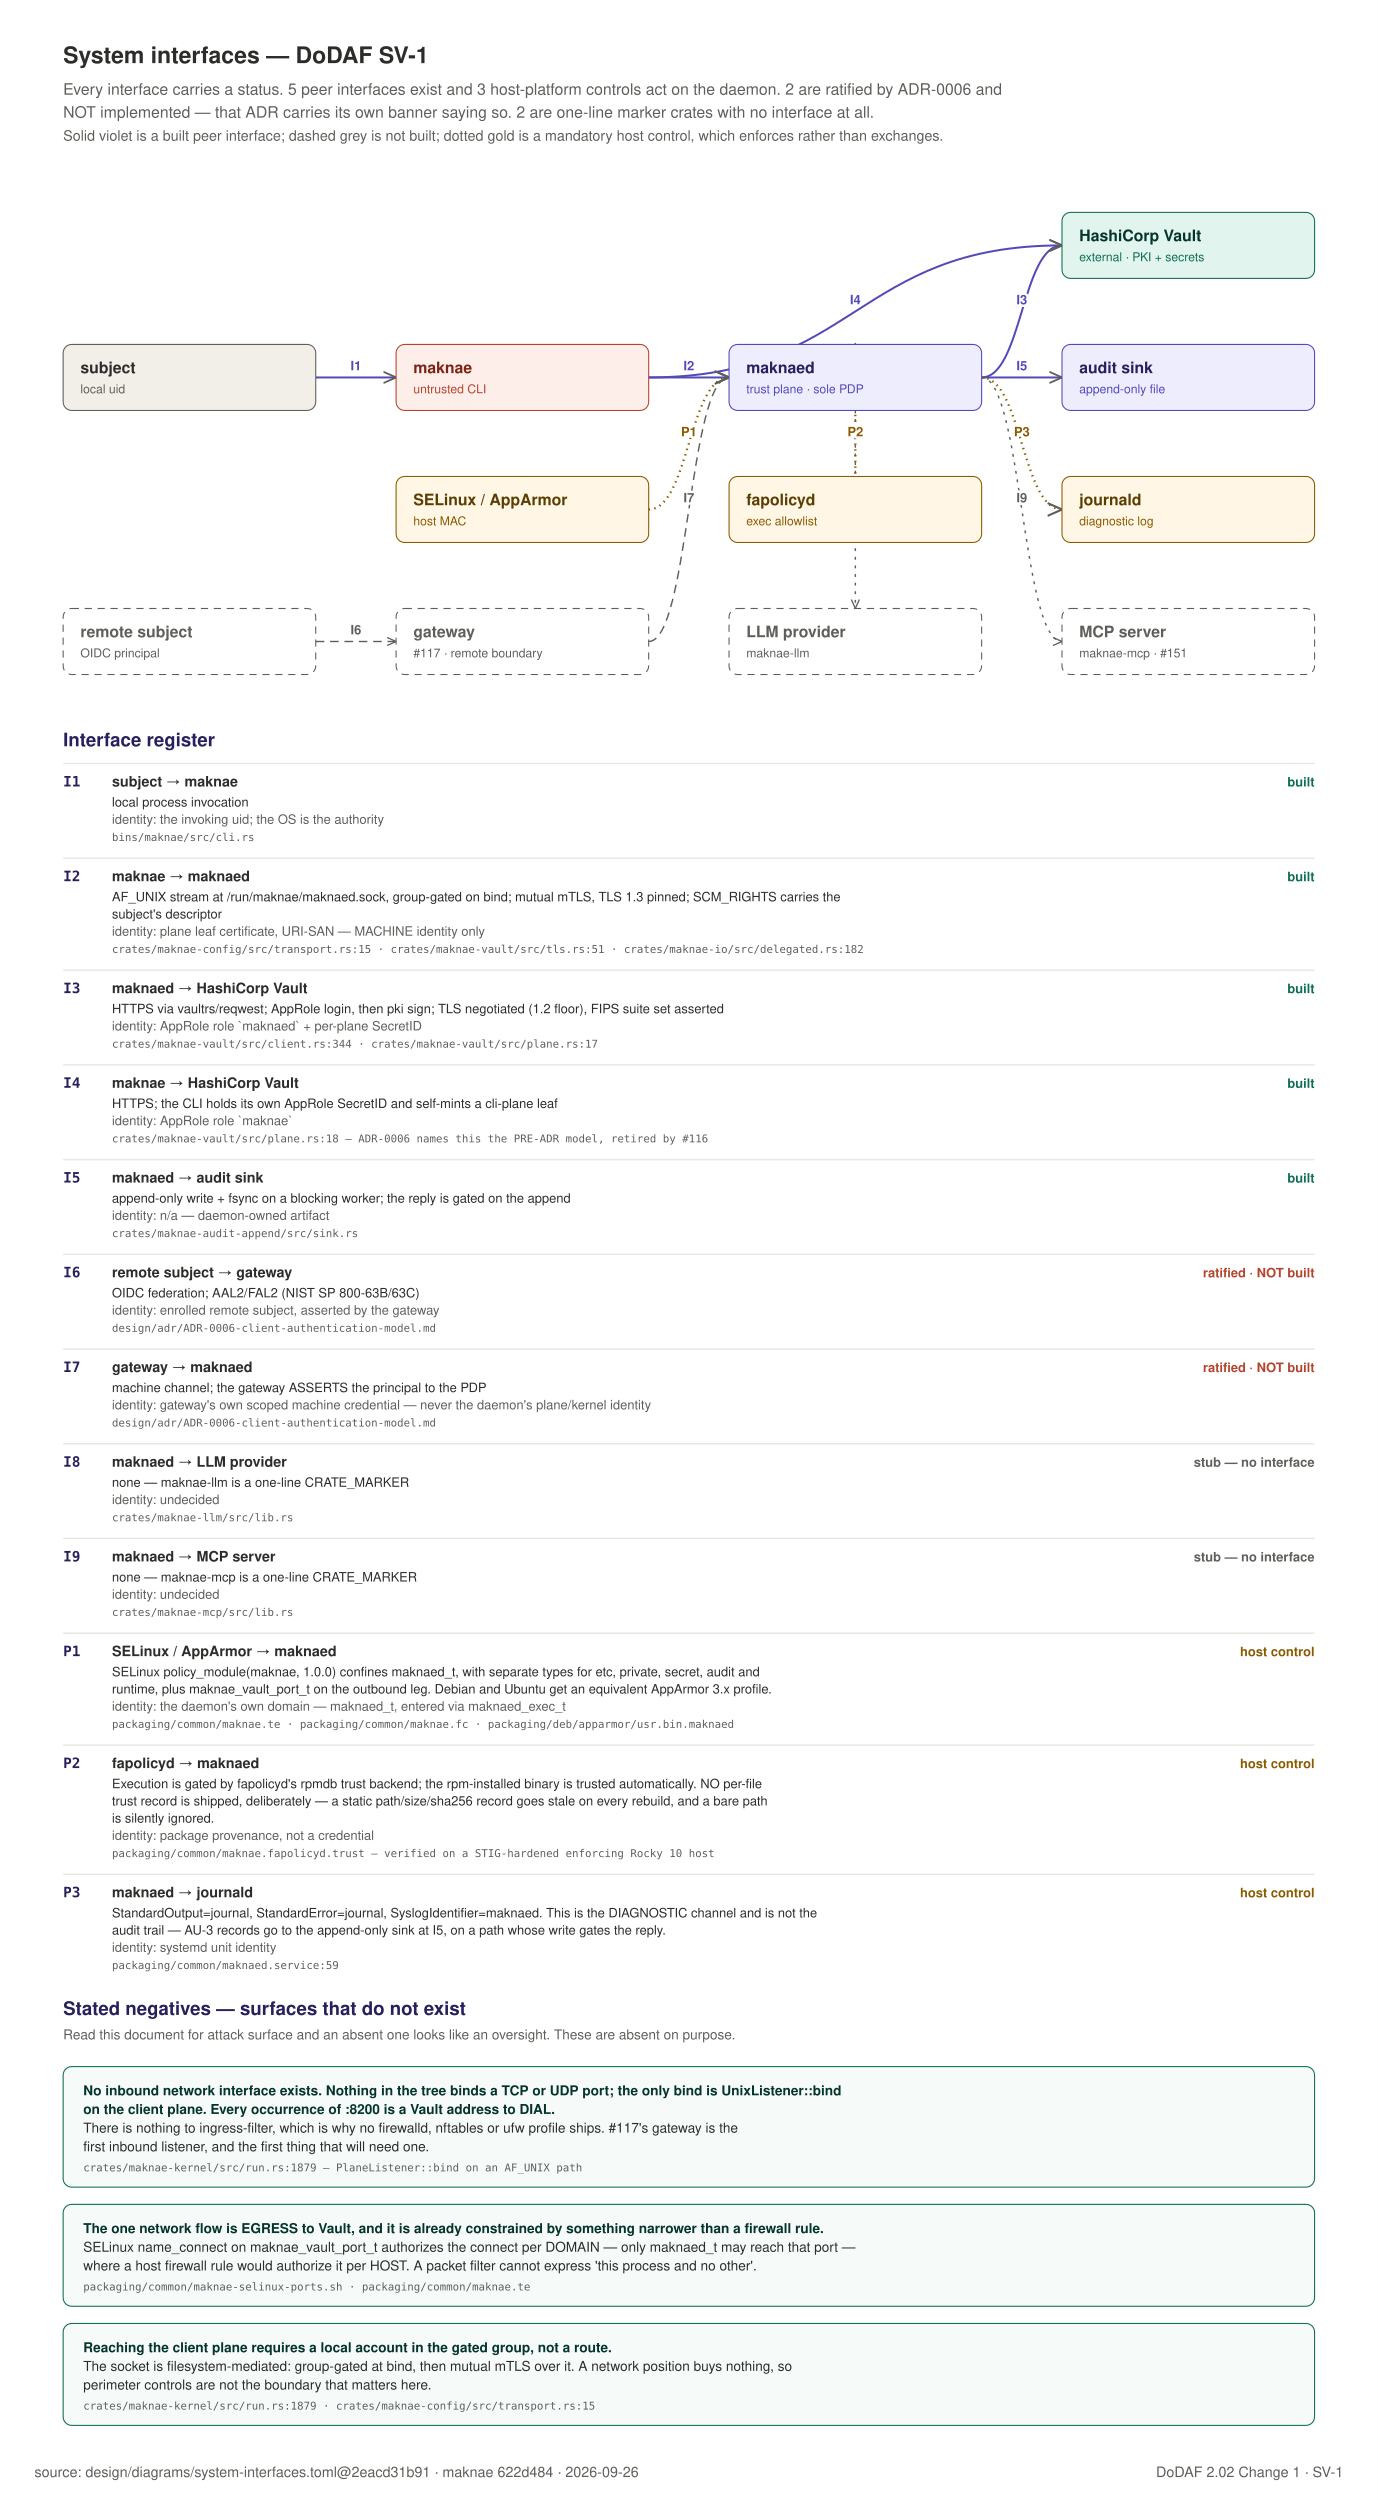
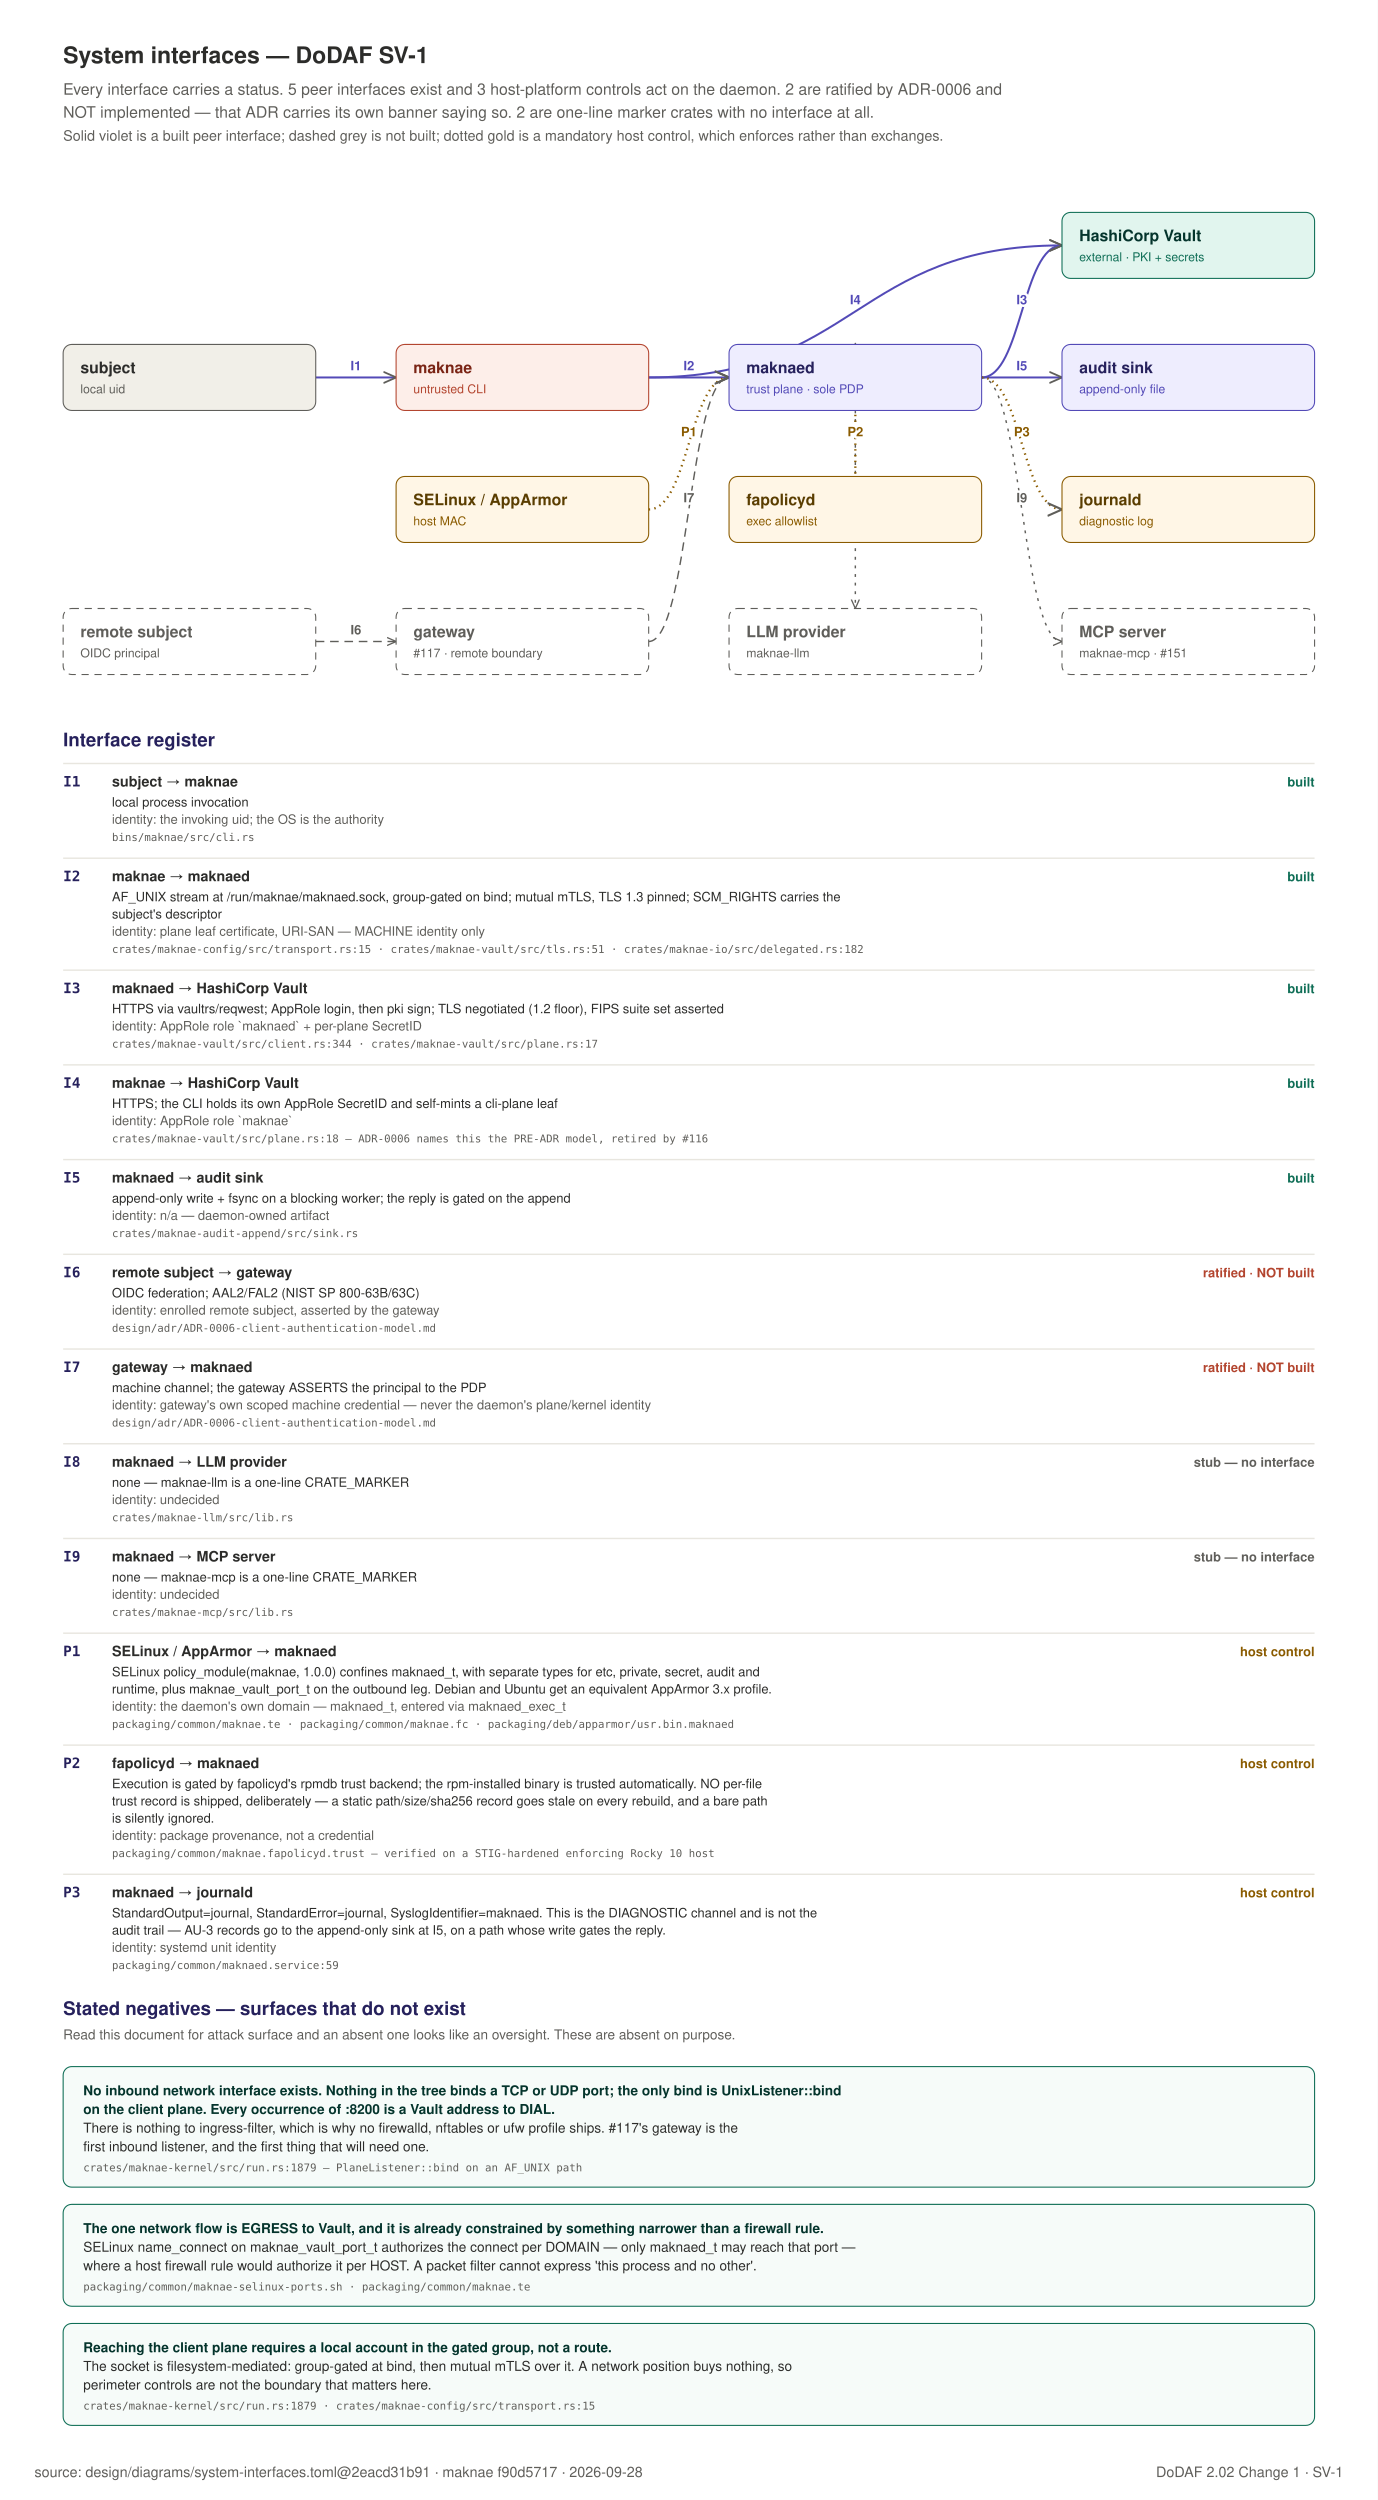
<svg xmlns="http://www.w3.org/2000/svg" width="960" height="1742" viewBox="0 0 960 1742" role="img">
  <rect x="0" y="0" width="960" height="1742" fill="#FFFFFF" />
  <text x="44" y="44" text-anchor="start" font-family="Helvetica, Arial, sans-serif" font-size="16" font-weight="600" fill="#2C2C2A">System interfaces — DoDAF SV-1</text>
  <text x="44" y="66" text-anchor="start" font-family="Helvetica, Arial, sans-serif" font-size="11" font-weight="400" fill="#5F5E5A">Every interface carries a status. 5 peer interfaces exist and 3 host-platform controls act on the daemon. 2 are ratified by ADR-0006 and</text>
  <text x="44" y="82" text-anchor="start" font-family="Helvetica, Arial, sans-serif" font-size="11" font-weight="400" fill="#5F5E5A">NOT implemented — that ADR carries its own banner saying so. 2 are one-line marker crates with no interface at all.</text>
  <text x="44" y="98" text-anchor="start" font-family="Helvetica, Arial, sans-serif" font-size="10" font-weight="400" fill="#5F5E5A">Solid violet is a built peer interface; dashed grey is not built; dotted gold is a mandatory host control, which enforces rather than exchanges.</text>
  <defs>
    <marker id="if" viewBox="0 0 10 10" refX="9" refY="5" markerWidth="7" markerHeight="7" orient="auto-start-reverse">
      <path d="M 0 1 L 9 5 L 0 9" fill="none" stroke="#5F5E5A" stroke-width="1.3" />
    </marker>
  </defs>
  <path d="M 220 263 C 248 263 248 263 276 263" fill="none" stroke="#534AB7" stroke-width="1.4" marker-end="url(#if)" />
  <text x="248.0" y="258.0" text-anchor="middle" font-family="Helvetica, Arial, sans-serif" font-size="9" font-weight="700" fill="#534AB7" stroke="#FFFFFF" stroke-width="3.5" paint-order="stroke" stroke-linejoin="round">I1</text>
  <path d="M 452 263 C 480 263 480 263 508 263" fill="none" stroke="#534AB7" stroke-width="1.4" marker-end="url(#if)" />
  <text x="480.0" y="258.0" text-anchor="middle" font-family="Helvetica, Arial, sans-serif" font-size="9" font-weight="700" fill="#534AB7" stroke="#FFFFFF" stroke-width="3.5" paint-order="stroke" stroke-linejoin="round">I2</text>
  <path d="M 684 263 C 712 263 712 171 740 171" fill="none" stroke="#534AB7" stroke-width="1.4" marker-end="url(#if)" />
  <text x="712.0" y="212.0" text-anchor="middle" font-family="Helvetica, Arial, sans-serif" font-size="9" font-weight="700" fill="#534AB7" stroke="#FFFFFF" stroke-width="3.5" paint-order="stroke" stroke-linejoin="round">I3</text>
  <path d="M 452 263 C 596 263 596 171 740 171" fill="none" stroke="#534AB7" stroke-width="1.4" marker-end="url(#if)" />
  <text x="596.0" y="212.0" text-anchor="middle" font-family="Helvetica, Arial, sans-serif" font-size="9" font-weight="700" fill="#534AB7" stroke="#FFFFFF" stroke-width="3.5" paint-order="stroke" stroke-linejoin="round">I4</text>
  <path d="M 684 263 C 712 263 712 263 740 263" fill="none" stroke="#534AB7" stroke-width="1.4" marker-end="url(#if)" />
  <text x="712.0" y="258.0" text-anchor="middle" font-family="Helvetica, Arial, sans-serif" font-size="9" font-weight="700" fill="#534AB7" stroke="#FFFFFF" stroke-width="3.5" paint-order="stroke" stroke-linejoin="round">I5</text>
  <path d="M 220 447 C 248 447 248 447 276 447" fill="none" stroke="#5F5E5A" stroke-width="1" stroke-dasharray="6 4" marker-end="url(#if)" />
  <text x="248.0" y="442.0" text-anchor="middle" font-family="Helvetica, Arial, sans-serif" font-size="9" font-weight="700" fill="#5F5E5A" stroke="#FFFFFF" stroke-width="3.5" paint-order="stroke" stroke-linejoin="round">I6</text>
  <path d="M 452 447 C 480 447 480 263 508 263" fill="none" stroke="#5F5E5A" stroke-width="1" stroke-dasharray="6 4" marker-end="url(#if)" />
  <text x="480.0" y="350.0" text-anchor="middle" font-family="Helvetica, Arial, sans-serif" font-size="9" font-weight="700" fill="#5F5E5A" stroke="#FFFFFF" stroke-width="3.5" paint-order="stroke" stroke-linejoin="round">I7</text>
  <path d="M 596 286 C 596 286 596 424 596 424" fill="none" stroke="#5F5E5A" stroke-width="1" stroke-dasharray="2 4" marker-end="url(#if)" />
  <text x="596.0" y="350.0" text-anchor="middle" font-family="Helvetica, Arial, sans-serif" font-size="9" font-weight="700" fill="#5F5E5A" stroke="#FFFFFF" stroke-width="3.5" paint-order="stroke" stroke-linejoin="round">I8</text>
  <path d="M 684 263 C 712 263 712 447 740 447" fill="none" stroke="#5F5E5A" stroke-width="1" stroke-dasharray="2 4" marker-end="url(#if)" />
  <text x="712.0" y="350.0" text-anchor="middle" font-family="Helvetica, Arial, sans-serif" font-size="9" font-weight="700" fill="#5F5E5A" stroke="#FFFFFF" stroke-width="3.5" paint-order="stroke" stroke-linejoin="round">I9</text>
  <path d="M 452 355 C 480 355 480 263 508 263" fill="none" stroke="#8A5B00" stroke-width="1.6" stroke-dasharray="1 3" marker-end="url(#if)" />
  <text x="480.0" y="304.0" text-anchor="middle" font-family="Helvetica, Arial, sans-serif" font-size="9" font-weight="700" fill="#8A5B00" stroke="#FFFFFF" stroke-width="3.5" paint-order="stroke" stroke-linejoin="round">P1</text>
  <path d="M 596 378 C 596 378 596 240 596 240" fill="none" stroke="#8A5B00" stroke-width="1.6" stroke-dasharray="1 3" marker-end="url(#if)" />
  <text x="596.0" y="304.0" text-anchor="middle" font-family="Helvetica, Arial, sans-serif" font-size="9" font-weight="700" fill="#8A5B00" stroke="#FFFFFF" stroke-width="3.5" paint-order="stroke" stroke-linejoin="round">P2</text>
  <path d="M 684 263 C 712 263 712 355 740 355" fill="none" stroke="#8A5B00" stroke-width="1.6" stroke-dasharray="1 3" marker-end="url(#if)" />
  <text x="712.0" y="304.0" text-anchor="middle" font-family="Helvetica, Arial, sans-serif" font-size="9" font-weight="700" fill="#8A5B00" stroke="#FFFFFF" stroke-width="3.5" paint-order="stroke" stroke-linejoin="round">P3</text>
  <rect x="44" y="240" width="176" height="46" rx="6" fill="#F1EFE8" stroke="#5F5E5A" stroke-width="0.75" />
  <text x="56" y="260" text-anchor="start" font-family="Helvetica, Arial, sans-serif" font-size="11" font-weight="600" fill="#2C2C2A">subject</text>
  <text x="56" y="274" text-anchor="start" font-family="Helvetica, Arial, sans-serif" font-size="8.5" font-weight="400" fill="#5F5E5A">local uid</text>
  <rect x="276" y="240" width="176" height="46" rx="6" fill="#FDEEE9" stroke="#B3452F" stroke-width="0.75" />
  <text x="288" y="260" text-anchor="start" font-family="Helvetica, Arial, sans-serif" font-size="11" font-weight="600" fill="#7A2415">maknae</text>
  <text x="288" y="274" text-anchor="start" font-family="Helvetica, Arial, sans-serif" font-size="8.5" font-weight="400" fill="#B3452F">untrusted CLI</text>
  <rect x="508" y="240" width="176" height="46" rx="6" fill="#EEEDFE" stroke="#534AB7" stroke-width="0.75" />
  <text x="520" y="260" text-anchor="start" font-family="Helvetica, Arial, sans-serif" font-size="11" font-weight="600" fill="#26215C">maknaed</text>
  <text x="520" y="274" text-anchor="start" font-family="Helvetica, Arial, sans-serif" font-size="8.5" font-weight="400" fill="#534AB7">trust plane · sole PDP</text>
  <rect x="740" y="148" width="176" height="46" rx="6" fill="#E1F5EE" stroke="#0F6E56" stroke-width="0.75" />
  <text x="752" y="168" text-anchor="start" font-family="Helvetica, Arial, sans-serif" font-size="11" font-weight="600" fill="#04342C">HashiCorp Vault</text>
  <text x="752" y="182" text-anchor="start" font-family="Helvetica, Arial, sans-serif" font-size="8.5" font-weight="400" fill="#0F6E56">external · PKI + secrets</text>
  <rect x="740" y="240" width="176" height="46" rx="6" fill="#EEEDFE" stroke="#534AB7" stroke-width="0.75" />
  <text x="752" y="260" text-anchor="start" font-family="Helvetica, Arial, sans-serif" font-size="11" font-weight="600" fill="#26215C">audit sink</text>
  <text x="752" y="274" text-anchor="start" font-family="Helvetica, Arial, sans-serif" font-size="8.5" font-weight="400" fill="#534AB7">append-only file</text>
  <rect x="276" y="424" width="176" height="46" rx="6" fill="#FFFFFF" stroke="#5F5E5A" stroke-width="0.75" stroke-dasharray="5 4" />
  <text x="288" y="444" text-anchor="start" font-family="Helvetica, Arial, sans-serif" font-size="11" font-weight="600" fill="#5F5E5A">gateway</text>
  <text x="288" y="458" text-anchor="start" font-family="Helvetica, Arial, sans-serif" font-size="8.5" font-weight="400" fill="#5F5E5A">#117 · remote boundary</text>
  <rect x="44" y="424" width="176" height="46" rx="6" fill="#FFFFFF" stroke="#5F5E5A" stroke-width="0.75" stroke-dasharray="5 4" />
  <text x="56" y="444" text-anchor="start" font-family="Helvetica, Arial, sans-serif" font-size="11" font-weight="600" fill="#5F5E5A">remote subject</text>
  <text x="56" y="458" text-anchor="start" font-family="Helvetica, Arial, sans-serif" font-size="8.5" font-weight="400" fill="#5F5E5A">OIDC principal</text>
  <rect x="508" y="424" width="176" height="46" rx="6" fill="#FFFFFF" stroke="#5F5E5A" stroke-width="0.75" stroke-dasharray="5 4" />
  <text x="520" y="444" text-anchor="start" font-family="Helvetica, Arial, sans-serif" font-size="11" font-weight="600" fill="#5F5E5A">LLM provider</text>
  <text x="520" y="458" text-anchor="start" font-family="Helvetica, Arial, sans-serif" font-size="8.5" font-weight="400" fill="#5F5E5A">maknae-llm</text>
  <rect x="740" y="424" width="176" height="46" rx="6" fill="#FFFFFF" stroke="#5F5E5A" stroke-width="0.75" stroke-dasharray="5 4" />
  <text x="752" y="444" text-anchor="start" font-family="Helvetica, Arial, sans-serif" font-size="11" font-weight="600" fill="#5F5E5A">MCP server</text>
  <text x="752" y="458" text-anchor="start" font-family="Helvetica, Arial, sans-serif" font-size="8.5" font-weight="400" fill="#5F5E5A">maknae-mcp · #151</text>
  <rect x="276" y="332" width="176" height="46" rx="6" fill="#FFF6E6" stroke="#8A5B00" stroke-width="0.75" />
  <text x="288" y="352" text-anchor="start" font-family="Helvetica, Arial, sans-serif" font-size="11" font-weight="600" fill="#5A3D00">SELinux / AppArmor</text>
  <text x="288" y="366" text-anchor="start" font-family="Helvetica, Arial, sans-serif" font-size="8.5" font-weight="400" fill="#8A5B00">host MAC</text>
  <rect x="508" y="332" width="176" height="46" rx="6" fill="#FFF6E6" stroke="#8A5B00" stroke-width="0.75" />
  <text x="520" y="352" text-anchor="start" font-family="Helvetica, Arial, sans-serif" font-size="11" font-weight="600" fill="#5A3D00">fapolicyd</text>
  <text x="520" y="366" text-anchor="start" font-family="Helvetica, Arial, sans-serif" font-size="8.5" font-weight="400" fill="#8A5B00">exec allowlist</text>
  <rect x="740" y="332" width="176" height="46" rx="6" fill="#FFF6E6" stroke="#8A5B00" stroke-width="0.75" />
  <text x="752" y="352" text-anchor="start" font-family="Helvetica, Arial, sans-serif" font-size="11" font-weight="600" fill="#5A3D00">journald</text>
  <text x="752" y="366" text-anchor="start" font-family="Helvetica, Arial, sans-serif" font-size="8.5" font-weight="400" fill="#8A5B00">diagnostic log</text>
  <text x="44" y="520" text-anchor="start" font-family="Helvetica, Arial, sans-serif" font-size="13" font-weight="600" fill="#26215C">Interface register</text>
  <line x1="44" y1="532" x2="916" y2="532" stroke="#E8E6DF" stroke-width="1" />
  <text x="44" y="548" text-anchor="start" font-family="ui-monospace, SFMono-Regular, Menlo, monospace" font-size="10" font-weight="700" fill="#26215C">I1</text>
  <text x="78" y="548" text-anchor="start" font-family="Helvetica, Arial, sans-serif" font-size="10" font-weight="600" fill="#2C2C2A">subject  →  maknae</text>
  <text x="916" y="548" text-anchor="end" font-family="Helvetica, Arial, sans-serif" font-size="9" font-weight="700" fill="#0F6E56">built</text>
  <text x="78" y="562" text-anchor="start" font-family="Helvetica, Arial, sans-serif" font-size="9" font-weight="400" fill="#2C2C2A">local process invocation</text>
  <text x="78" y="574" text-anchor="start" font-family="Helvetica, Arial, sans-serif" font-size="9" font-weight="400" fill="#5F5E5A">identity: the invoking uid; the OS is the authority</text>
  <text x="78" y="586" text-anchor="start" font-family="ui-monospace, SFMono-Regular, Menlo, monospace" font-size="7.5" font-weight="400" fill="#5F5E5A">bins/maknae/src/cli.rs</text>
  <line x1="44" y1="598" x2="916" y2="598" stroke="#E8E6DF" stroke-width="1" />
  <text x="44" y="614" text-anchor="start" font-family="ui-monospace, SFMono-Regular, Menlo, monospace" font-size="10" font-weight="700" fill="#26215C">I2</text>
  <text x="78" y="614" text-anchor="start" font-family="Helvetica, Arial, sans-serif" font-size="10" font-weight="600" fill="#2C2C2A">maknae  →  maknaed</text>
  <text x="916" y="614" text-anchor="end" font-family="Helvetica, Arial, sans-serif" font-size="9" font-weight="700" fill="#0F6E56">built</text>
  <text x="78" y="628" text-anchor="start" font-family="Helvetica, Arial, sans-serif" font-size="9" font-weight="400" fill="#2C2C2A">AF_UNIX stream at /run/maknae/maknaed.sock, group-gated on bind; mutual mTLS, TLS 1.3 pinned; SCM_RIGHTS carries the</text>
  <text x="78" y="640" text-anchor="start" font-family="Helvetica, Arial, sans-serif" font-size="9" font-weight="400" fill="#2C2C2A">subject's descriptor</text>
  <text x="78" y="652" text-anchor="start" font-family="Helvetica, Arial, sans-serif" font-size="9" font-weight="400" fill="#5F5E5A">identity: plane leaf certificate, URI-SAN — MACHINE identity only</text>
  <text x="78" y="664" text-anchor="start" font-family="ui-monospace, SFMono-Regular, Menlo, monospace" font-size="7.5" font-weight="400" fill="#5F5E5A">crates/maknae-config/src/transport.rs:15 · crates/maknae-vault/src/tls.rs:51 · crates/maknae-io/src/delegated.rs:182</text>
  <line x1="44" y1="676" x2="916" y2="676" stroke="#E8E6DF" stroke-width="1" />
  <text x="44" y="692" text-anchor="start" font-family="ui-monospace, SFMono-Regular, Menlo, monospace" font-size="10" font-weight="700" fill="#26215C">I3</text>
  <text x="78" y="692" text-anchor="start" font-family="Helvetica, Arial, sans-serif" font-size="10" font-weight="600" fill="#2C2C2A">maknaed  →  HashiCorp Vault</text>
  <text x="916" y="692" text-anchor="end" font-family="Helvetica, Arial, sans-serif" font-size="9" font-weight="700" fill="#0F6E56">built</text>
  <text x="78" y="706" text-anchor="start" font-family="Helvetica, Arial, sans-serif" font-size="9" font-weight="400" fill="#2C2C2A">HTTPS via vaultrs/reqwest; AppRole login, then pki sign; TLS negotiated (1.2 floor), FIPS suite set asserted</text>
  <text x="78" y="718" text-anchor="start" font-family="Helvetica, Arial, sans-serif" font-size="9" font-weight="400" fill="#5F5E5A">identity: AppRole role `maknaed` + per-plane SecretID</text>
  <text x="78" y="730" text-anchor="start" font-family="ui-monospace, SFMono-Regular, Menlo, monospace" font-size="7.5" font-weight="400" fill="#5F5E5A">crates/maknae-vault/src/client.rs:344 · crates/maknae-vault/src/plane.rs:17</text>
  <line x1="44" y1="742" x2="916" y2="742" stroke="#E8E6DF" stroke-width="1" />
  <text x="44" y="758" text-anchor="start" font-family="ui-monospace, SFMono-Regular, Menlo, monospace" font-size="10" font-weight="700" fill="#26215C">I4</text>
  <text x="78" y="758" text-anchor="start" font-family="Helvetica, Arial, sans-serif" font-size="10" font-weight="600" fill="#2C2C2A">maknae  →  HashiCorp Vault</text>
  <text x="916" y="758" text-anchor="end" font-family="Helvetica, Arial, sans-serif" font-size="9" font-weight="700" fill="#0F6E56">built</text>
  <text x="78" y="772" text-anchor="start" font-family="Helvetica, Arial, sans-serif" font-size="9" font-weight="400" fill="#2C2C2A">HTTPS; the CLI holds its own AppRole SecretID and self-mints a cli-plane leaf</text>
  <text x="78" y="784" text-anchor="start" font-family="Helvetica, Arial, sans-serif" font-size="9" font-weight="400" fill="#5F5E5A">identity: AppRole role `maknae`</text>
  <text x="78" y="796" text-anchor="start" font-family="ui-monospace, SFMono-Regular, Menlo, monospace" font-size="7.5" font-weight="400" fill="#5F5E5A">crates/maknae-vault/src/plane.rs:18 — ADR-0006 names this the PRE-ADR model, retired by #116</text>
  <line x1="44" y1="808" x2="916" y2="808" stroke="#E8E6DF" stroke-width="1" />
  <text x="44" y="824" text-anchor="start" font-family="ui-monospace, SFMono-Regular, Menlo, monospace" font-size="10" font-weight="700" fill="#26215C">I5</text>
  <text x="78" y="824" text-anchor="start" font-family="Helvetica, Arial, sans-serif" font-size="10" font-weight="600" fill="#2C2C2A">maknaed  →  audit sink</text>
  <text x="916" y="824" text-anchor="end" font-family="Helvetica, Arial, sans-serif" font-size="9" font-weight="700" fill="#0F6E56">built</text>
  <text x="78" y="838" text-anchor="start" font-family="Helvetica, Arial, sans-serif" font-size="9" font-weight="400" fill="#2C2C2A">append-only write + fsync on a blocking worker; the reply is gated on the append</text>
  <text x="78" y="850" text-anchor="start" font-family="Helvetica, Arial, sans-serif" font-size="9" font-weight="400" fill="#5F5E5A">identity: n/a — daemon-owned artifact</text>
  <text x="78" y="862" text-anchor="start" font-family="ui-monospace, SFMono-Regular, Menlo, monospace" font-size="7.5" font-weight="400" fill="#5F5E5A">crates/maknae-audit-append/src/sink.rs</text>
  <line x1="44" y1="874" x2="916" y2="874" stroke="#E8E6DF" stroke-width="1" />
  <text x="44" y="890" text-anchor="start" font-family="ui-monospace, SFMono-Regular, Menlo, monospace" font-size="10" font-weight="700" fill="#26215C">I6</text>
  <text x="78" y="890" text-anchor="start" font-family="Helvetica, Arial, sans-serif" font-size="10" font-weight="600" fill="#2C2C2A">remote subject  →  gateway</text>
  <text x="916" y="890" text-anchor="end" font-family="Helvetica, Arial, sans-serif" font-size="9" font-weight="700" fill="#B3452F">ratified · NOT built</text>
  <text x="78" y="904" text-anchor="start" font-family="Helvetica, Arial, sans-serif" font-size="9" font-weight="400" fill="#2C2C2A">OIDC federation; AAL2/FAL2 (NIST SP 800-63B/63C)</text>
  <text x="78" y="916" text-anchor="start" font-family="Helvetica, Arial, sans-serif" font-size="9" font-weight="400" fill="#5F5E5A">identity: enrolled remote subject, asserted by the gateway</text>
  <text x="78" y="928" text-anchor="start" font-family="ui-monospace, SFMono-Regular, Menlo, monospace" font-size="7.5" font-weight="400" fill="#5F5E5A">design/adr/ADR-0006-client-authentication-model.md</text>
  <line x1="44" y1="940" x2="916" y2="940" stroke="#E8E6DF" stroke-width="1" />
  <text x="44" y="956" text-anchor="start" font-family="ui-monospace, SFMono-Regular, Menlo, monospace" font-size="10" font-weight="700" fill="#26215C">I7</text>
  <text x="78" y="956" text-anchor="start" font-family="Helvetica, Arial, sans-serif" font-size="10" font-weight="600" fill="#2C2C2A">gateway  →  maknaed</text>
  <text x="916" y="956" text-anchor="end" font-family="Helvetica, Arial, sans-serif" font-size="9" font-weight="700" fill="#B3452F">ratified · NOT built</text>
  <text x="78" y="970" text-anchor="start" font-family="Helvetica, Arial, sans-serif" font-size="9" font-weight="400" fill="#2C2C2A">machine channel; the gateway ASSERTS the principal to the PDP</text>
  <text x="78" y="982" text-anchor="start" font-family="Helvetica, Arial, sans-serif" font-size="9" font-weight="400" fill="#5F5E5A">identity: gateway's own scoped machine credential — never the daemon's plane/kernel identity</text>
  <text x="78" y="994" text-anchor="start" font-family="ui-monospace, SFMono-Regular, Menlo, monospace" font-size="7.5" font-weight="400" fill="#5F5E5A">design/adr/ADR-0006-client-authentication-model.md</text>
  <line x1="44" y1="1006" x2="916" y2="1006" stroke="#E8E6DF" stroke-width="1" />
  <text x="44" y="1022" text-anchor="start" font-family="ui-monospace, SFMono-Regular, Menlo, monospace" font-size="10" font-weight="700" fill="#26215C">I8</text>
  <text x="78" y="1022" text-anchor="start" font-family="Helvetica, Arial, sans-serif" font-size="10" font-weight="600" fill="#2C2C2A">maknaed  →  LLM provider</text>
  <text x="916" y="1022" text-anchor="end" font-family="Helvetica, Arial, sans-serif" font-size="9" font-weight="700" fill="#5F5E5A">stub — no interface</text>
  <text x="78" y="1036" text-anchor="start" font-family="Helvetica, Arial, sans-serif" font-size="9" font-weight="400" fill="#2C2C2A">none — maknae-llm is a one-line CRATE_MARKER</text>
  <text x="78" y="1048" text-anchor="start" font-family="Helvetica, Arial, sans-serif" font-size="9" font-weight="400" fill="#5F5E5A">identity: undecided</text>
  <text x="78" y="1060" text-anchor="start" font-family="ui-monospace, SFMono-Regular, Menlo, monospace" font-size="7.5" font-weight="400" fill="#5F5E5A">crates/maknae-llm/src/lib.rs</text>
  <line x1="44" y1="1072" x2="916" y2="1072" stroke="#E8E6DF" stroke-width="1" />
  <text x="44" y="1088" text-anchor="start" font-family="ui-monospace, SFMono-Regular, Menlo, monospace" font-size="10" font-weight="700" fill="#26215C">I9</text>
  <text x="78" y="1088" text-anchor="start" font-family="Helvetica, Arial, sans-serif" font-size="10" font-weight="600" fill="#2C2C2A">maknaed  →  MCP server</text>
  <text x="916" y="1088" text-anchor="end" font-family="Helvetica, Arial, sans-serif" font-size="9" font-weight="700" fill="#5F5E5A">stub — no interface</text>
  <text x="78" y="1102" text-anchor="start" font-family="Helvetica, Arial, sans-serif" font-size="9" font-weight="400" fill="#2C2C2A">none — maknae-mcp is a one-line CRATE_MARKER</text>
  <text x="78" y="1114" text-anchor="start" font-family="Helvetica, Arial, sans-serif" font-size="9" font-weight="400" fill="#5F5E5A">identity: undecided</text>
  <text x="78" y="1126" text-anchor="start" font-family="ui-monospace, SFMono-Regular, Menlo, monospace" font-size="7.5" font-weight="400" fill="#5F5E5A">crates/maknae-mcp/src/lib.rs</text>
  <line x1="44" y1="1138" x2="916" y2="1138" stroke="#E8E6DF" stroke-width="1" />
  <text x="44" y="1154" text-anchor="start" font-family="ui-monospace, SFMono-Regular, Menlo, monospace" font-size="10" font-weight="700" fill="#26215C">P1</text>
  <text x="78" y="1154" text-anchor="start" font-family="Helvetica, Arial, sans-serif" font-size="10" font-weight="600" fill="#2C2C2A">SELinux / AppArmor  →  maknaed</text>
  <text x="916" y="1154" text-anchor="end" font-family="Helvetica, Arial, sans-serif" font-size="9" font-weight="700" fill="#8A5B00">host control</text>
  <text x="78" y="1168" text-anchor="start" font-family="Helvetica, Arial, sans-serif" font-size="9" font-weight="400" fill="#2C2C2A">SELinux policy_module(maknae, 1.0.0) confines maknaed_t, with separate types for etc, private, secret, audit and</text>
  <text x="78" y="1180" text-anchor="start" font-family="Helvetica, Arial, sans-serif" font-size="9" font-weight="400" fill="#2C2C2A">runtime, plus maknae_vault_port_t on the outbound leg. Debian and Ubuntu get an equivalent AppArmor 3.x profile.</text>
  <text x="78" y="1192" text-anchor="start" font-family="Helvetica, Arial, sans-serif" font-size="9" font-weight="400" fill="#5F5E5A">identity: the daemon's own domain — maknaed_t, entered via maknaed_exec_t</text>
  <text x="78" y="1204" text-anchor="start" font-family="ui-monospace, SFMono-Regular, Menlo, monospace" font-size="7.5" font-weight="400" fill="#5F5E5A">packaging/common/maknae.te · packaging/common/maknae.fc · packaging/deb/apparmor/usr.bin.maknaed</text>
  <line x1="44" y1="1216" x2="916" y2="1216" stroke="#E8E6DF" stroke-width="1" />
  <text x="44" y="1232" text-anchor="start" font-family="ui-monospace, SFMono-Regular, Menlo, monospace" font-size="10" font-weight="700" fill="#26215C">P2</text>
  <text x="78" y="1232" text-anchor="start" font-family="Helvetica, Arial, sans-serif" font-size="10" font-weight="600" fill="#2C2C2A">fapolicyd  →  maknaed</text>
  <text x="916" y="1232" text-anchor="end" font-family="Helvetica, Arial, sans-serif" font-size="9" font-weight="700" fill="#8A5B00">host control</text>
  <text x="78" y="1246" text-anchor="start" font-family="Helvetica, Arial, sans-serif" font-size="9" font-weight="400" fill="#2C2C2A">Execution is gated by fapolicyd's rpmdb trust backend; the rpm-installed binary is trusted automatically. NO per-file</text>
  <text x="78" y="1258" text-anchor="start" font-family="Helvetica, Arial, sans-serif" font-size="9" font-weight="400" fill="#2C2C2A">trust record is shipped, deliberately — a static path/size/sha256 record goes stale on every rebuild, and a bare path</text>
  <text x="78" y="1270" text-anchor="start" font-family="Helvetica, Arial, sans-serif" font-size="9" font-weight="400" fill="#2C2C2A">is silently ignored.</text>
  <text x="78" y="1282" text-anchor="start" font-family="Helvetica, Arial, sans-serif" font-size="9" font-weight="400" fill="#5F5E5A">identity: package provenance, not a credential</text>
  <text x="78" y="1294" text-anchor="start" font-family="ui-monospace, SFMono-Regular, Menlo, monospace" font-size="7.5" font-weight="400" fill="#5F5E5A">packaging/common/maknae.fapolicyd.trust — verified on a STIG-hardened enforcing Rocky 10 host</text>
  <line x1="44" y1="1306" x2="916" y2="1306" stroke="#E8E6DF" stroke-width="1" />
  <text x="44" y="1322" text-anchor="start" font-family="ui-monospace, SFMono-Regular, Menlo, monospace" font-size="10" font-weight="700" fill="#26215C">P3</text>
  <text x="78" y="1322" text-anchor="start" font-family="Helvetica, Arial, sans-serif" font-size="10" font-weight="600" fill="#2C2C2A">maknaed  →  journald</text>
  <text x="916" y="1322" text-anchor="end" font-family="Helvetica, Arial, sans-serif" font-size="9" font-weight="700" fill="#8A5B00">host control</text>
  <text x="78" y="1336" text-anchor="start" font-family="Helvetica, Arial, sans-serif" font-size="9" font-weight="400" fill="#2C2C2A">StandardOutput=journal, StandardError=journal, SyslogIdentifier=maknaed. This is the DIAGNOSTIC channel and is not the</text>
  <text x="78" y="1348" text-anchor="start" font-family="Helvetica, Arial, sans-serif" font-size="9" font-weight="400" fill="#2C2C2A">audit trail — AU-3 records go to the append-only sink at I5, on a path whose write gates the reply.</text>
  <text x="78" y="1360" text-anchor="start" font-family="Helvetica, Arial, sans-serif" font-size="9" font-weight="400" fill="#5F5E5A">identity: systemd unit identity</text>
  <text x="78" y="1372" text-anchor="start" font-family="ui-monospace, SFMono-Regular, Menlo, monospace" font-size="7.5" font-weight="400" fill="#5F5E5A">packaging/common/maknaed.service:59</text>
  <text x="44" y="1404" text-anchor="start" font-family="Helvetica, Arial, sans-serif" font-size="13" font-weight="600" fill="#26215C">Stated negatives — surfaces that do not exist</text>
  <text x="44" y="1421" text-anchor="start" font-family="Helvetica, Arial, sans-serif" font-size="9.5" font-weight="400" fill="#5F5E5A">Read this document for attack surface and an absent one looks like an oversight. These are absent on purpose.</text>
  <rect x="44" y="1440" width="872" height="84" rx="6" fill="#F6FBF9" stroke="#0F6E56" stroke-width="0.75" />
  <text x="58" y="1460" text-anchor="start" font-family="Helvetica, Arial, sans-serif" font-size="9.5" font-weight="600" fill="#04342C">No inbound network interface exists. Nothing in the tree binds a TCP or UDP port; the only bind is UnixListener::bind</text>
  <text x="58" y="1473" text-anchor="start" font-family="Helvetica, Arial, sans-serif" font-size="9.5" font-weight="600" fill="#04342C">on the client plane. Every occurrence of :8200 is a Vault address to DIAL.</text>
  <text x="58" y="1486" text-anchor="start" font-family="Helvetica, Arial, sans-serif" font-size="9.5" font-weight="400" fill="#2C2C2A">There is nothing to ingress-filter, which is why no firewalld, nftables or ufw profile ships. #117's gateway is the</text>
  <text x="58" y="1499" text-anchor="start" font-family="Helvetica, Arial, sans-serif" font-size="9.5" font-weight="400" fill="#2C2C2A">first inbound listener, and the first thing that will need one.</text>
  <text x="58" y="1513" text-anchor="start" font-family="ui-monospace, SFMono-Regular, Menlo, monospace" font-size="7.5" font-weight="400" fill="#5F5E5A">crates/maknae-kernel/src/run.rs:1879 — PlaneListener::bind on an AF_UNIX path</text>
  <rect x="44" y="1536" width="872" height="71" rx="6" fill="#F6FBF9" stroke="#0F6E56" stroke-width="0.75" />
  <text x="58" y="1556" text-anchor="start" font-family="Helvetica, Arial, sans-serif" font-size="9.5" font-weight="600" fill="#04342C">The one network flow is EGRESS to Vault, and it is already constrained by something narrower than a firewall rule.</text>
  <text x="58" y="1569" text-anchor="start" font-family="Helvetica, Arial, sans-serif" font-size="9.5" font-weight="400" fill="#2C2C2A">SELinux name_connect on maknae_vault_port_t authorizes the connect per DOMAIN — only maknaed_t may reach that port —</text>
  <text x="58" y="1582" text-anchor="start" font-family="Helvetica, Arial, sans-serif" font-size="9.5" font-weight="400" fill="#2C2C2A">where a host firewall rule would authorize it per HOST. A packet filter cannot express 'this process and no other'.</text>
  <text x="58" y="1596" text-anchor="start" font-family="ui-monospace, SFMono-Regular, Menlo, monospace" font-size="7.5" font-weight="400" fill="#5F5E5A">packaging/common/maknae-selinux-ports.sh · packaging/common/maknae.te</text>
  <rect x="44" y="1619" width="872" height="71" rx="6" fill="#F6FBF9" stroke="#0F6E56" stroke-width="0.75" />
  <text x="58" y="1639" text-anchor="start" font-family="Helvetica, Arial, sans-serif" font-size="9.5" font-weight="600" fill="#04342C">Reaching the client plane requires a local account in the gated group, not a route.</text>
  <text x="58" y="1652" text-anchor="start" font-family="Helvetica, Arial, sans-serif" font-size="9.5" font-weight="400" fill="#2C2C2A">The socket is filesystem-mediated: group-gated at bind, then mutual mTLS over it. A network position buys nothing, so</text>
  <text x="58" y="1665" text-anchor="start" font-family="Helvetica, Arial, sans-serif" font-size="9.5" font-weight="400" fill="#2C2C2A">perimeter controls are not the boundary that matters here.</text>
  <text x="58" y="1679" text-anchor="start" font-family="ui-monospace, SFMono-Regular, Menlo, monospace" font-size="7.5" font-weight="400" fill="#5F5E5A">crates/maknae-kernel/src/run.rs:1879 · crates/maknae-config/src/transport.rs:15</text>
-   <text x="24" y="1726" text-anchor="start" font-family="Helvetica, Arial, sans-serif" font-size="10" font-weight="400" fill="#5F5E5A">source: design/diagrams/system-interfaces.toml@2eacd31b91 · maknae 622d484 · 2026-09-26</text>
+   <text x="24" y="1726" text-anchor="start" font-family="Helvetica, Arial, sans-serif" font-size="10" font-weight="400" fill="#5F5E5A">source: design/diagrams/system-interfaces.toml@2eacd31b91 · maknae f90d5717 · 2026-09-28</text>
  <text x="936" y="1726" text-anchor="end" font-family="Helvetica, Arial, sans-serif" font-size="10" font-weight="400" fill="#5F5E5A">DoDAF 2.02 Change 1 · SV-1</text>
</svg>
